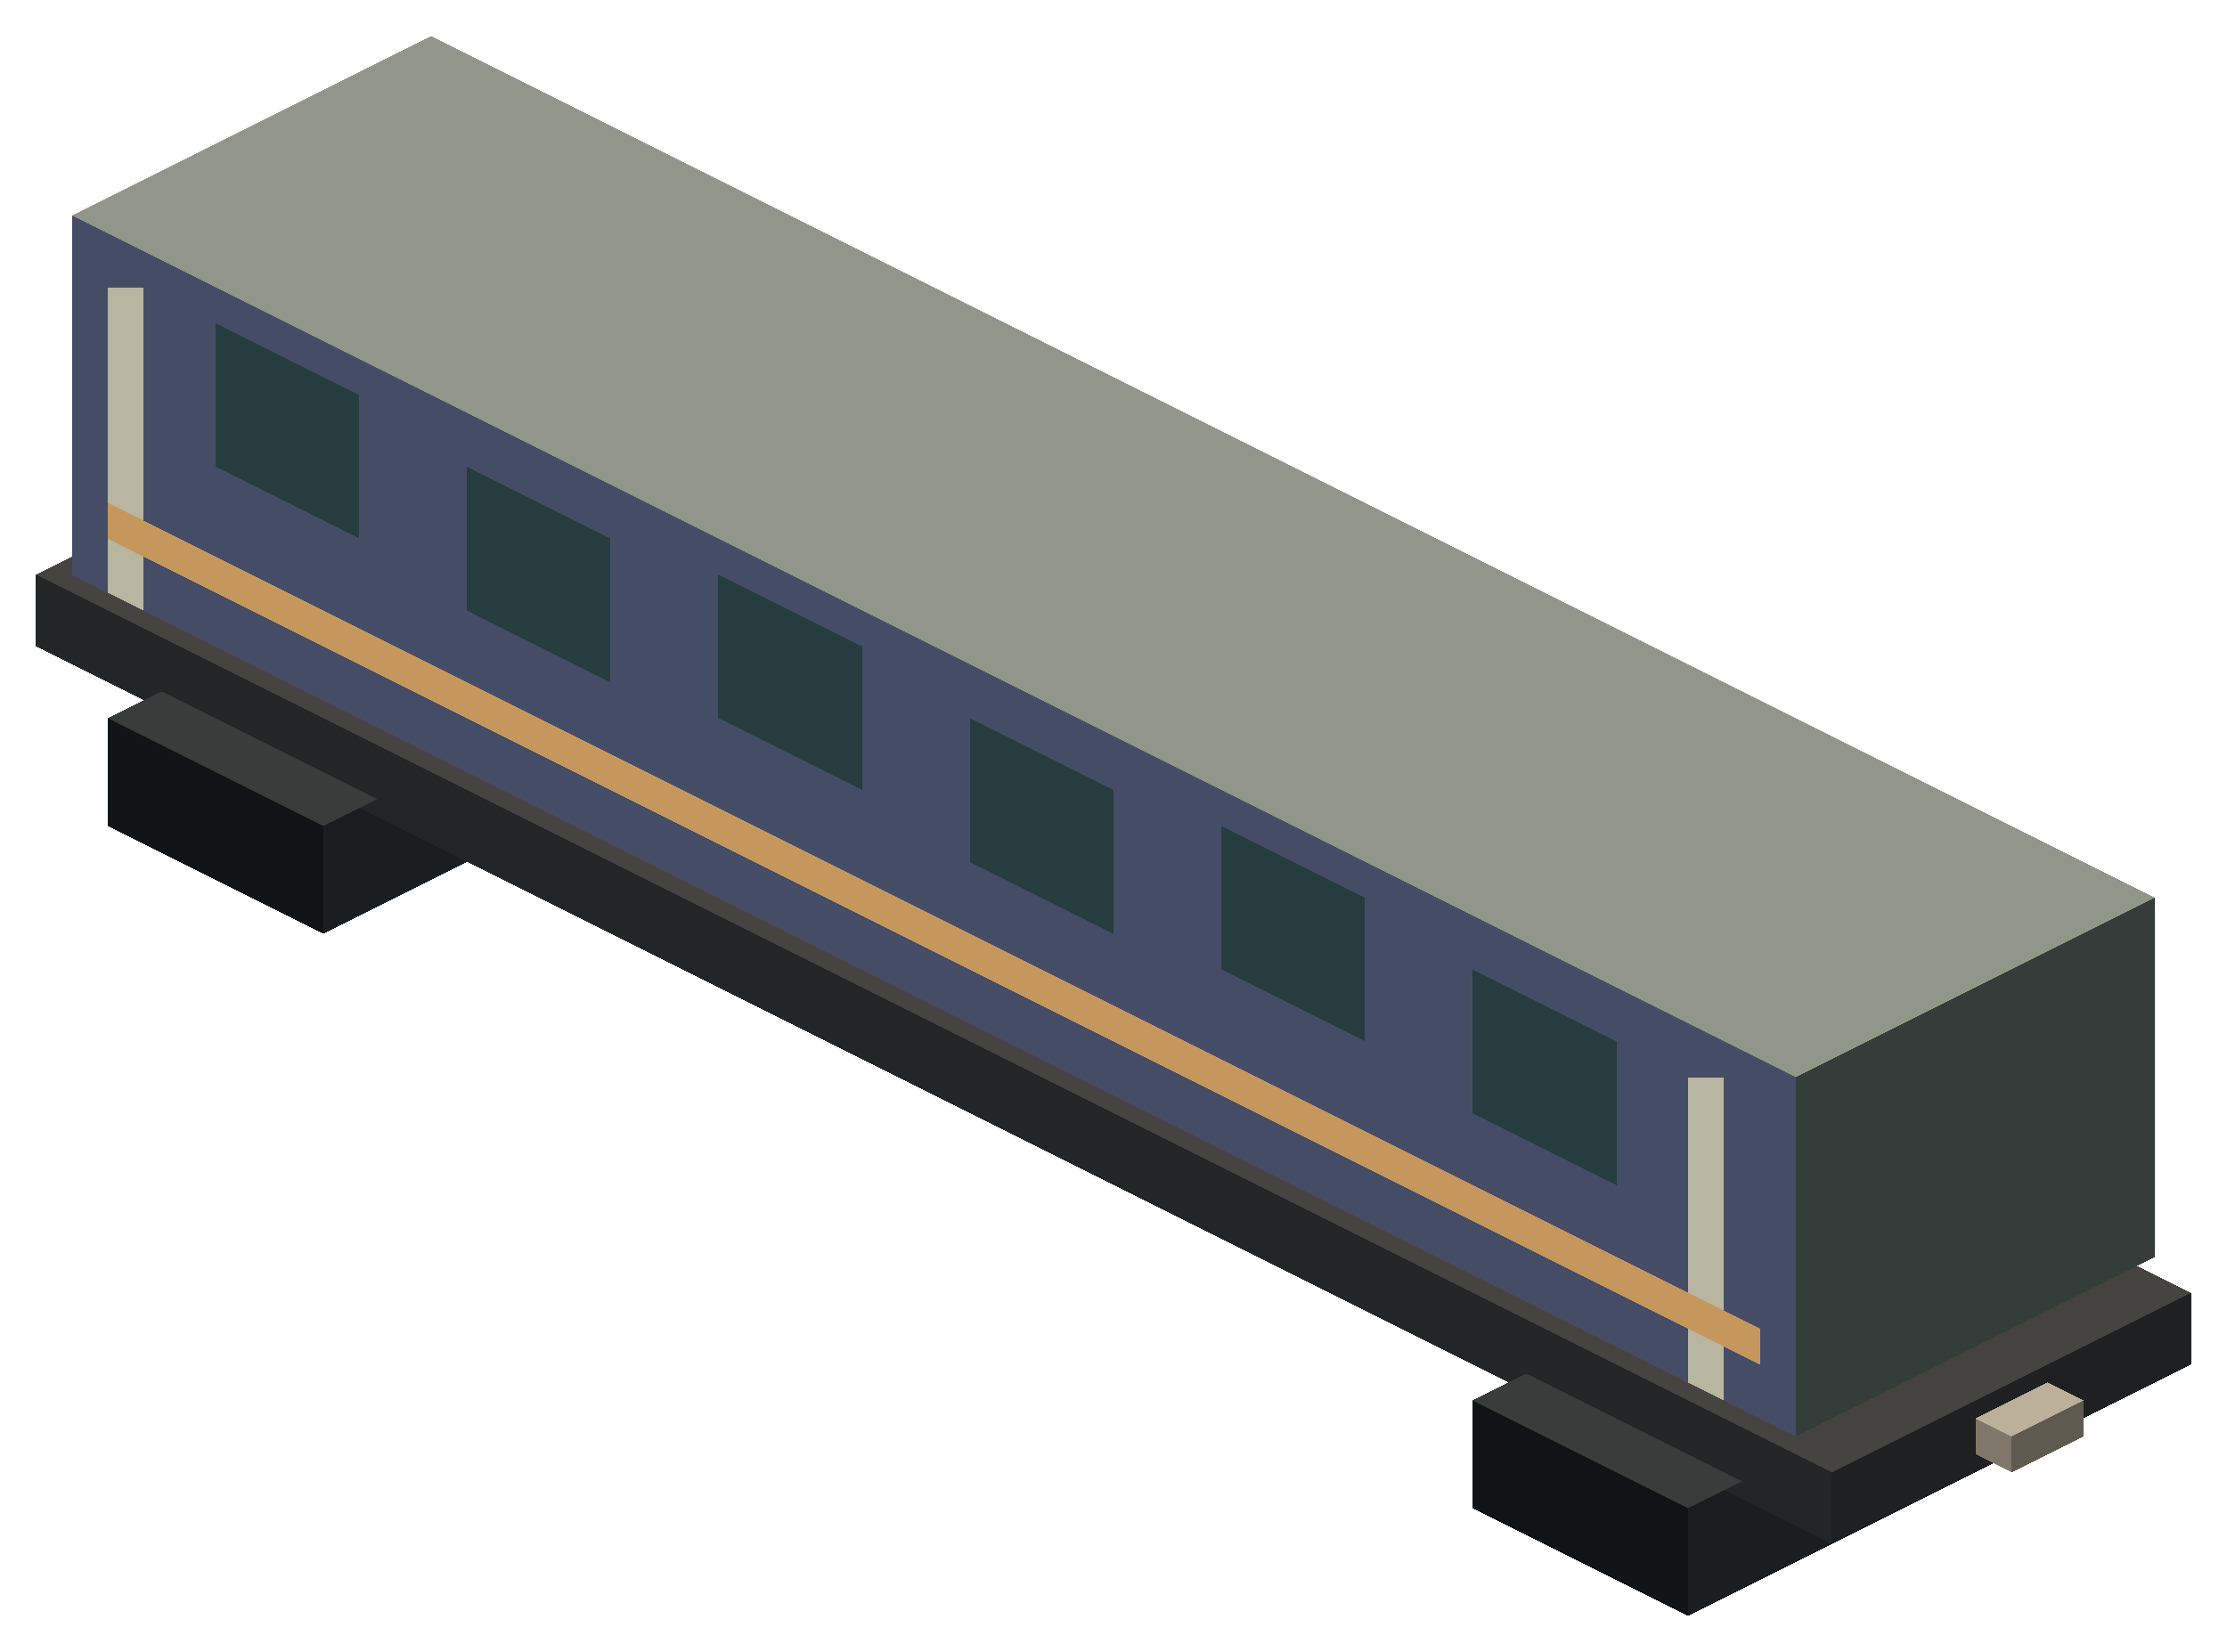
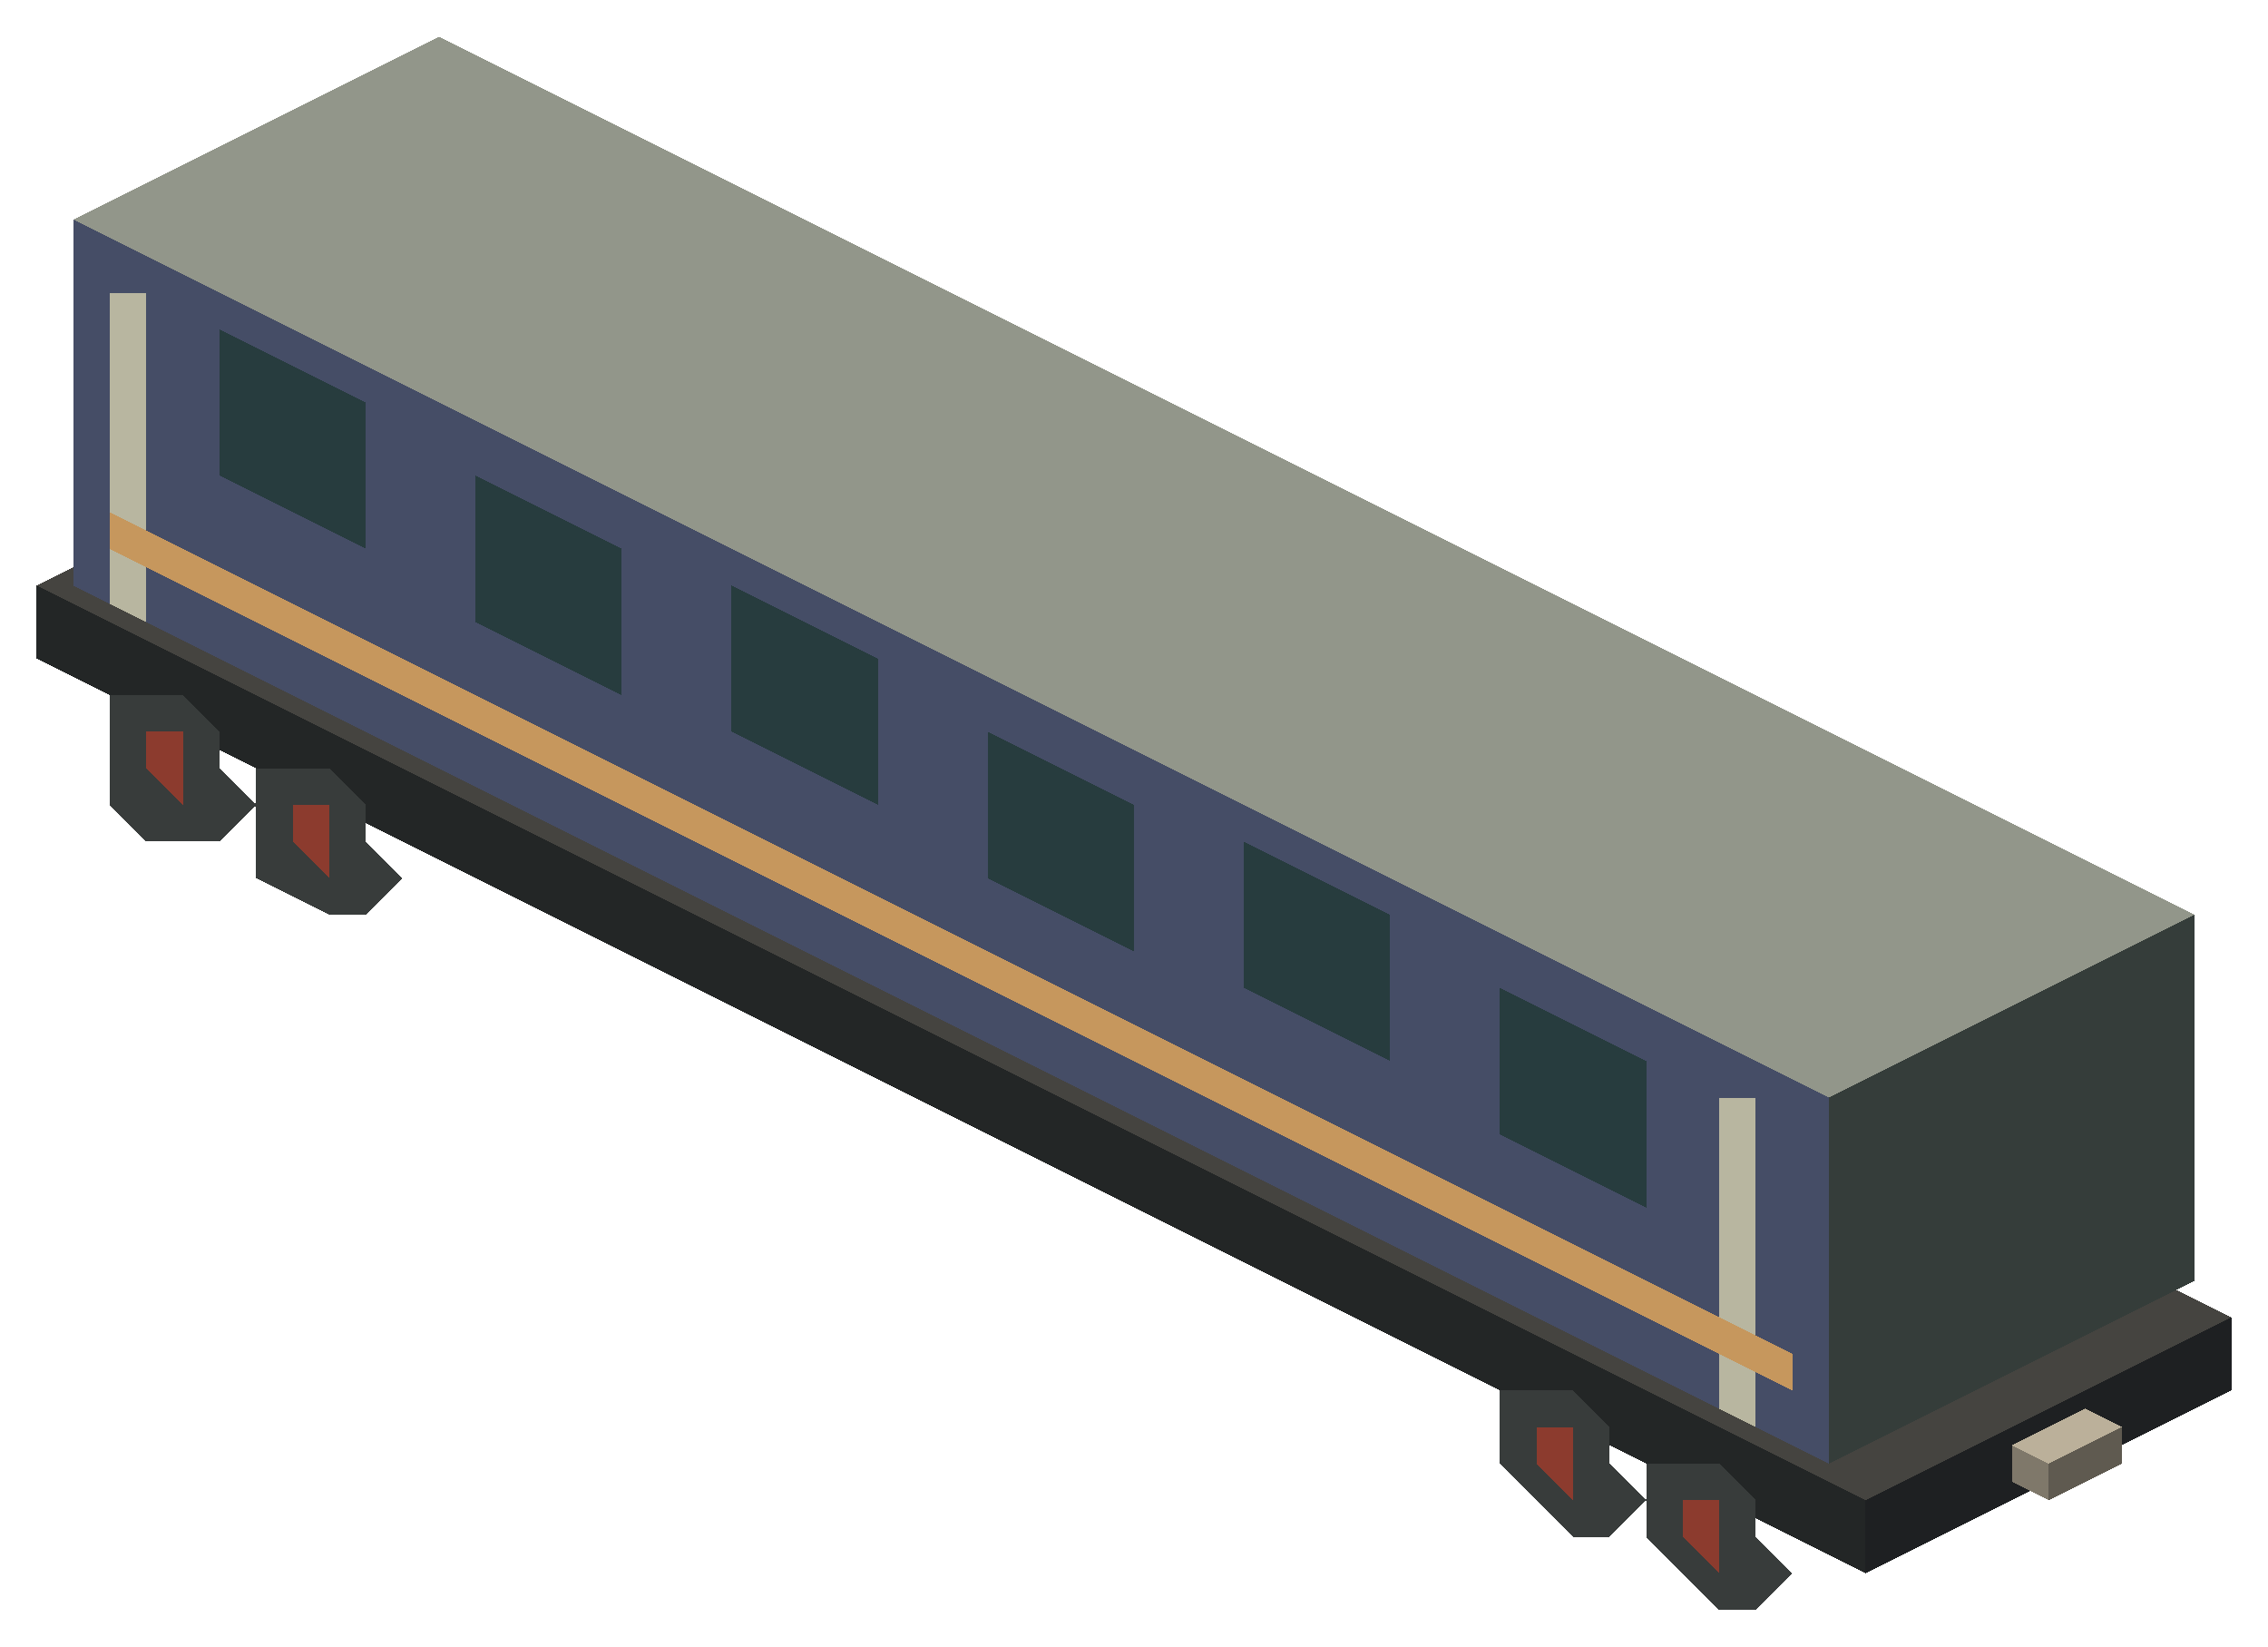
- <svg xmlns="http://www.w3.org/2000/svg" width="62" height="46" viewBox="0 0 62 46" shape-rendering="crispEdges" data-template="railyard-car-sleeper" data-anchor-x="6" data-anchor-y="18" data-length-m="25">
+ <svg xmlns="http://www.w3.org/2000/svg" width="62" height="45" viewBox="0 0 62 45" shape-rendering="crispEdges" data-template="railyard-car-sleeper" data-anchor-x="6" data-anchor-y="18" data-length-m="25">
  <g id="silhouette-underlays">
    <path d="M4,14 6,13 8,14 8,15 6,16 4,15Z" fill="#5f5a50" />
-     <path d="M3,20 15,14 21,17 21,20 9,26 3,23Z" fill="#1a1e20" />
-     <path d="M41,39 53,33 59,36 59,39 47,45 41,42Z" fill="#1a1e20" />
+     <path d="M6,18 12,15 18,18 18,19 12,22 6,19Z" fill="#1a1e20" />
+     <path d="M44,37 50,34 56,37 56,38 50,41 44,38Z" fill="#1a1e20" />
    <path d="M1,16 11,11 61,36 61,38 51,43 1,18Z" fill="#1e2022" />
    <path d="M2,6 12,1 60,25 60,35 50,40 2,16Z" fill="#353d3a" />
    <path d="M54,39 56,38 58,39 58,40 56,41 54,40Z" fill="#5f5a50" />
  </g>
  <g id="coupler">
</g>
  <g id="trucks">
-     <path d="M3,20 9,23 9,26 3,23ZM41,39 47,42 47,45 41,42Z" fill="#111416" />
-     <path d="M13,24 9,26 9,23 10,22.5ZM51,43 51,43 47,45 47,42 48,41.5Z" fill="#1a1e20" />
-     <path d="M4.5,19.25 10.5,22.25 9,23 3,20ZM42.5,38.25 48.5,41.25 47,42 41,39Z" fill="#383c3b" />
+ </g>
+   <g id="wheels">
+     <path d="M4,23 3,22 3,21ZM4,23 3,21 3,20ZM4,23 3,20 3,19ZM4,23 3,19 4,19ZM4,23 4,19 5,19ZM4,23 4,19 5,19ZM4.4,21.4 4,23 4,21ZM4.4,21.4 4,21 4,19 5,19ZM4.4,21.4 4,21 4,19 5,19ZM4.4,21.4 4,21 4,19 5,19ZM4.75,20 4,20 4,19 5,19ZM4.75,20 4.4,21.4 4,21 4,20ZM4.75,20 4.4,21.4 4,21 4,20ZM4,23 5,19 6,20ZM4,23 5,19 6,20ZM4.8,21.8 4,23 4.4,21.4ZM4.8,21.8 4.4,21.4 5,19 6,20ZM4.8,21.8 4.4,21.4 5,19 6,20ZM4.8,21.8 4.4,21.4 5,19 6,20ZM6,20 4.75,20 5,19 6,20ZM4.8,21.8 4.4,21.4 4.75,20 6,20 6,20ZM5,21.5 5,20 6,20 6,20ZM5,21.5 4.8,21.8 4.4,21.4 4.75,20 5,20ZM4,23 6,20 6,21ZM4,23 6,20 6,21ZM5,22 4,23 4.8,21.8ZM5,22 4.8,21.8 6,20 6,21ZM5,22 4.8,21.8 6,20 6,21ZM5,22 4.8,21.8 6,20 6,21ZM5,22 4.8,21.8 6,20 6,21ZM5,22 5,22 5,21.5 6,20 6,21ZM5,22 5,22 4.8,21.8 5,21.5ZM4,23 6,21 7,22ZM6,23 4,23 7,22ZM9,25 7,24 7,23ZM9,25 7,23 7,22ZM9,25 7,22 7,21ZM9,25 7,21 8,21ZM9,25 7,21 8,21ZM8.667,23.667 9,25 8,23ZM8.667,23.667 8,23 7,21 8,21ZM8,21 8,23 8,23 7,21 8,21ZM8.667,23.667 8,23 8,23 8,21 8,21ZM8.667,23.667 8,23 8,23 8,21 8,21ZM8.25,22 8,22 8,21 8,21ZM8.25,22 8.667,23.667 8,23 8,23 8,22ZM8.25,22 8.667,23.667 8,23 8,23 8,22ZM9,25 8,21 9,21ZM9,25 8,21 9,21ZM9,24 9,25 8.667,23.667ZM9,24 8.667,23.667 8,21 9,21ZM9,24 8.667,23.667 8,21 9,21ZM9,24 8.667,23.667 8,21 9,21ZM9,22 8.25,22 8,21 9,21ZM9,22 9,24 8.667,23.667 8.25,22ZM9,22 9,24 8.667,23.667 8.25,22ZM9,25 9,21 10,22ZM9,25 10,22 10,23ZM9,25 10,23 11,24ZM10,25 9,25 11,24Z" fill="#383c3b" />
+     <path d="M5,22 5,22 5,22 4,21 4,21 4,20 4,20 4,20 5,20 5,20 5,21 5,21ZM9,24 9,24 9,24 8,23 8,23 8,22 8,22 8,22 9,22 9,22 9,23 9,23Z" fill="#8c3b2e" />
+   </g>
+   <g id="trucks">
+ </g>
+   <g id="wheels">
+     <path d="M42,41 41,40 41,39ZM43,42 42,41 41,39ZM43,42 41,39 41,38ZM43,42 41,38 42,38ZM43,42 41,38 42,38ZM42.667,40.667 43,42 42,40ZM42.667,40.667 42,40 41,38 42,38ZM42,38 42,40 42,40 41,38 42,38ZM42.667,40.667 42,40 42,40 42,38 42,38ZM42.667,40.667 42,40 42,40 42,38 42,38ZM42.25,39 42,39 42,38 42,38ZM42.25,39 42.667,40.667 42,40 42,40 42,39ZM42.25,39 42.667,40.667 42,40 42,40 42,39ZM43,42 42,38 43,38ZM43,42 42,38 43,38ZM43,41 43,42 42.667,40.667ZM43,41 42.667,40.667 42,38 43,38ZM43,41 42.667,40.667 42,38 43,38ZM43,41 42.667,40.667 42,38 43,38ZM43,39 42.25,39 42,38 43,38ZM43,39 43,41 42.667,40.667 42.25,39ZM43,39 43,41 42.667,40.667 42.25,39ZM43,42 43,38 44,39ZM43,42 44,39 44,40ZM43,42 44,40 45,41ZM44,42 43,42 45,41ZM46,43 45,42 45,41ZM47,44 46,43 45,41ZM47,44 45,41 45,40ZM47,44 45,40 46,40ZM47,44 45,40 46,40ZM46.667,42.667 47,44 46,42ZM46.667,42.667 46,42 45,40 46,40ZM46,40 46,42 46,42 45,40 46,40ZM46.667,42.667 46,42 46,42 46,40 46,40ZM46.667,42.667 46,42 46,42 46,40 46,40ZM46.25,41 46,41 46,40 46,40ZM46.25,41 46.667,42.667 46,42 46,42 46,41ZM46.25,41 46.667,42.667 46,42 46,42 46,41ZM47,44 46,40 47,40ZM47,44 46,40 47,40ZM47,43 47,44 46.667,42.667ZM47,43 46.667,42.667 46,40 47,40ZM47,43 46.667,42.667 46,40 47,40ZM47,43 46.667,42.667 46,40 47,40ZM47,41 46.25,41 46,40 47,40ZM47,41 47,43 46.667,42.667 46.25,41ZM47,41 47,43 46.667,42.667 46.25,41ZM47,44 47,40 48,41ZM47,44 48,41 48,42ZM47,44 48,42 49,43ZM48,44 47,44 49,43Z" fill="#383c3b" />
+     <path d="M43,41 43,41 43,41 42,40 42,40 42,39 42,39 42,39 43,39 43,39 43,40 43,40ZM47,43 47,43 47,43 46,42 46,42 46,41 46,41 46,41 47,41 47,41 47,42 47,42Z" fill="#8c3b2e" />
  </g>
  <g id="underframe">
-     <path d="M1,17.5 1,16 51,41 51,42.5ZM48.5,41.25 51,42.5 51,43 48,41.5ZM10.5,22.25 42.5,38.25 42,38.5 10,22.5ZM1,17.5 4.5,19.25 4,19.5 1,18Z" fill="#232626" />
+     <path d="M1,16 2.429,16.714 3,19 1,18ZM2.429,16.714 7,19 3,19 3,19ZM5,19 5,19 6,19 7,21 7,21ZM7,21 6,19 7,19 11,21 7,21 7,21ZM9,21 9,21 11,21 39.667,35.333 41,38 11,23ZM39.667,35.333 45,38 41,38 41,38ZM43,38 43,38 44,38 45,40 45,40ZM45,40 44,38 45,38 49,40 45,40 45,40ZM47,40 47,40 49,40 51,41 51,43 49,42ZM48,41 48,41 48,41 49,42 48,41.5ZM44,39 44,39 44,39 45,40 44,39.5ZM10,22 10,22 11,23 10,22.5ZM6,20 6,20 7,21 6,20.5Z" fill="#232626" />
    <path d="M56,39 55,39.5 54.5,39.25 56,38.5ZM61,37.5 58,39 56.5,38.25 61,36ZM57,38.5 56,39 56,38.5 56.5,38.25ZM58,39 61,37.5 61,38 58,39.5ZM55.5,40.75 51,43 51,41 53.5,39.75ZM55,39.5 55,40.5 53.5,39.75 54.5,39.25Z" fill="#1e2022" />
    <path d="M2,15.5 2,16.5 1,16ZM50,40 59.5,35.25 61,36 51,41 50,40.5ZM2,16 50,40 50,40.5 2,16.5Z" fill="#454440" />
  </g>
  <g id="body">
    <path d="M2,7 2,6 50,30 50,31ZM47,30 38,25.5 38,25 48,30ZM48,30.5 48,30 48,30 50,31 50,31.5ZM34,23.5 24,18.5 24,18 34,23ZM20,16.5 10,11.5 10,11 20,16ZM45,30 45,29 47,30ZM48,36.5 48,30.5 50,31.5 50,37.5ZM49,37 50,37.5 50,40 49,39.5ZM48,37.5 49,38 49,39.5 48,39ZM45,35 45,30 47,30 47,30 47,36ZM45,36 47,37 47,38.5 45,37.5ZM38,31.5 38,29.5 45,33 45,35ZM38,32.5 45,36 45,37.5 38,34ZM41,31 38,29.5 38,25.5 41,27ZM31,28 31,25.5 38,29 38,31.5ZM31,29 38,32.5 38,34 31,30.5ZM34,27 31,25.5 31,22 34,23.5ZM24,24.5 24,22.5 31,26 31,28ZM24,25.5 31,29 31,30.5 24,27ZM27,24 24,22.5 24,18.5 27,20ZM17,21 17,18.5 24,22 24,24.5ZM17,22 24,25.5 24,27 17,23.5ZM20,20 17,18.5 17,15 20,16.5ZM10,17.5 10,15.5 17,19 17,21ZM10,18.5 17,22 17,23.5 10,20ZM13,17 10,15.5 10,11.5 13,13ZM4,14.5 4,12 10,15 10,17.5ZM4,15.5 10,18.5 10,20 4,17ZM2,11 3,11.5 3,16.5 2,16ZM2,8 2,7 4,8ZM6,13 4,12 4,8 4,8 6,9ZM3,11.5 2,11 2,8 3,8Z" fill="#454d66" />
    <path d="M60,35 50,40 50,30 60,25Z" fill="#353d3a" />
    <path d="M12,1 60,25 50,30 2,6Z" fill="#92968a" />
  </g>
  <g id="windows">
    <path d="M6,9 10,11 10,15 6,13ZM13,13 17,15 17,19 13,17ZM20,16 24,18 24,22 20,20ZM27,20 31,22 31,26 27,24ZM34,23 38,25 38,29 34,27ZM41,27 45,29 45,33 41,31Z" fill="#273c3e" />
  </g>
  <g id="doors">
    <path d="M3,14 3,8 4,8 4,14.5ZM3,16.5 3,15 4,15.5 4,17 4,17ZM47,36 47,30 48,30 48,36.5ZM47,38.5 47,37 48,37.5 48,39 48,39Z" fill="#b8b6a0" />
    <path d="M3,14 49,37 49,38 3,15Z" fill="#c6975d" />
  </g>
  <g id="coupler">
    <path d="M56,40.5 56,41 55.5,40.75ZM55,39.5 56,40 56,40.5 55.5,40.75 55,40.5Z" fill="#7f786a" />
    <path d="M58,40 56,41 56,40 58,39Z" fill="#5f5a50" />
    <path d="M57,38.5 58,39 56,40 55,39.5Z" fill="#bbb09a" />
  </g>
</svg>
